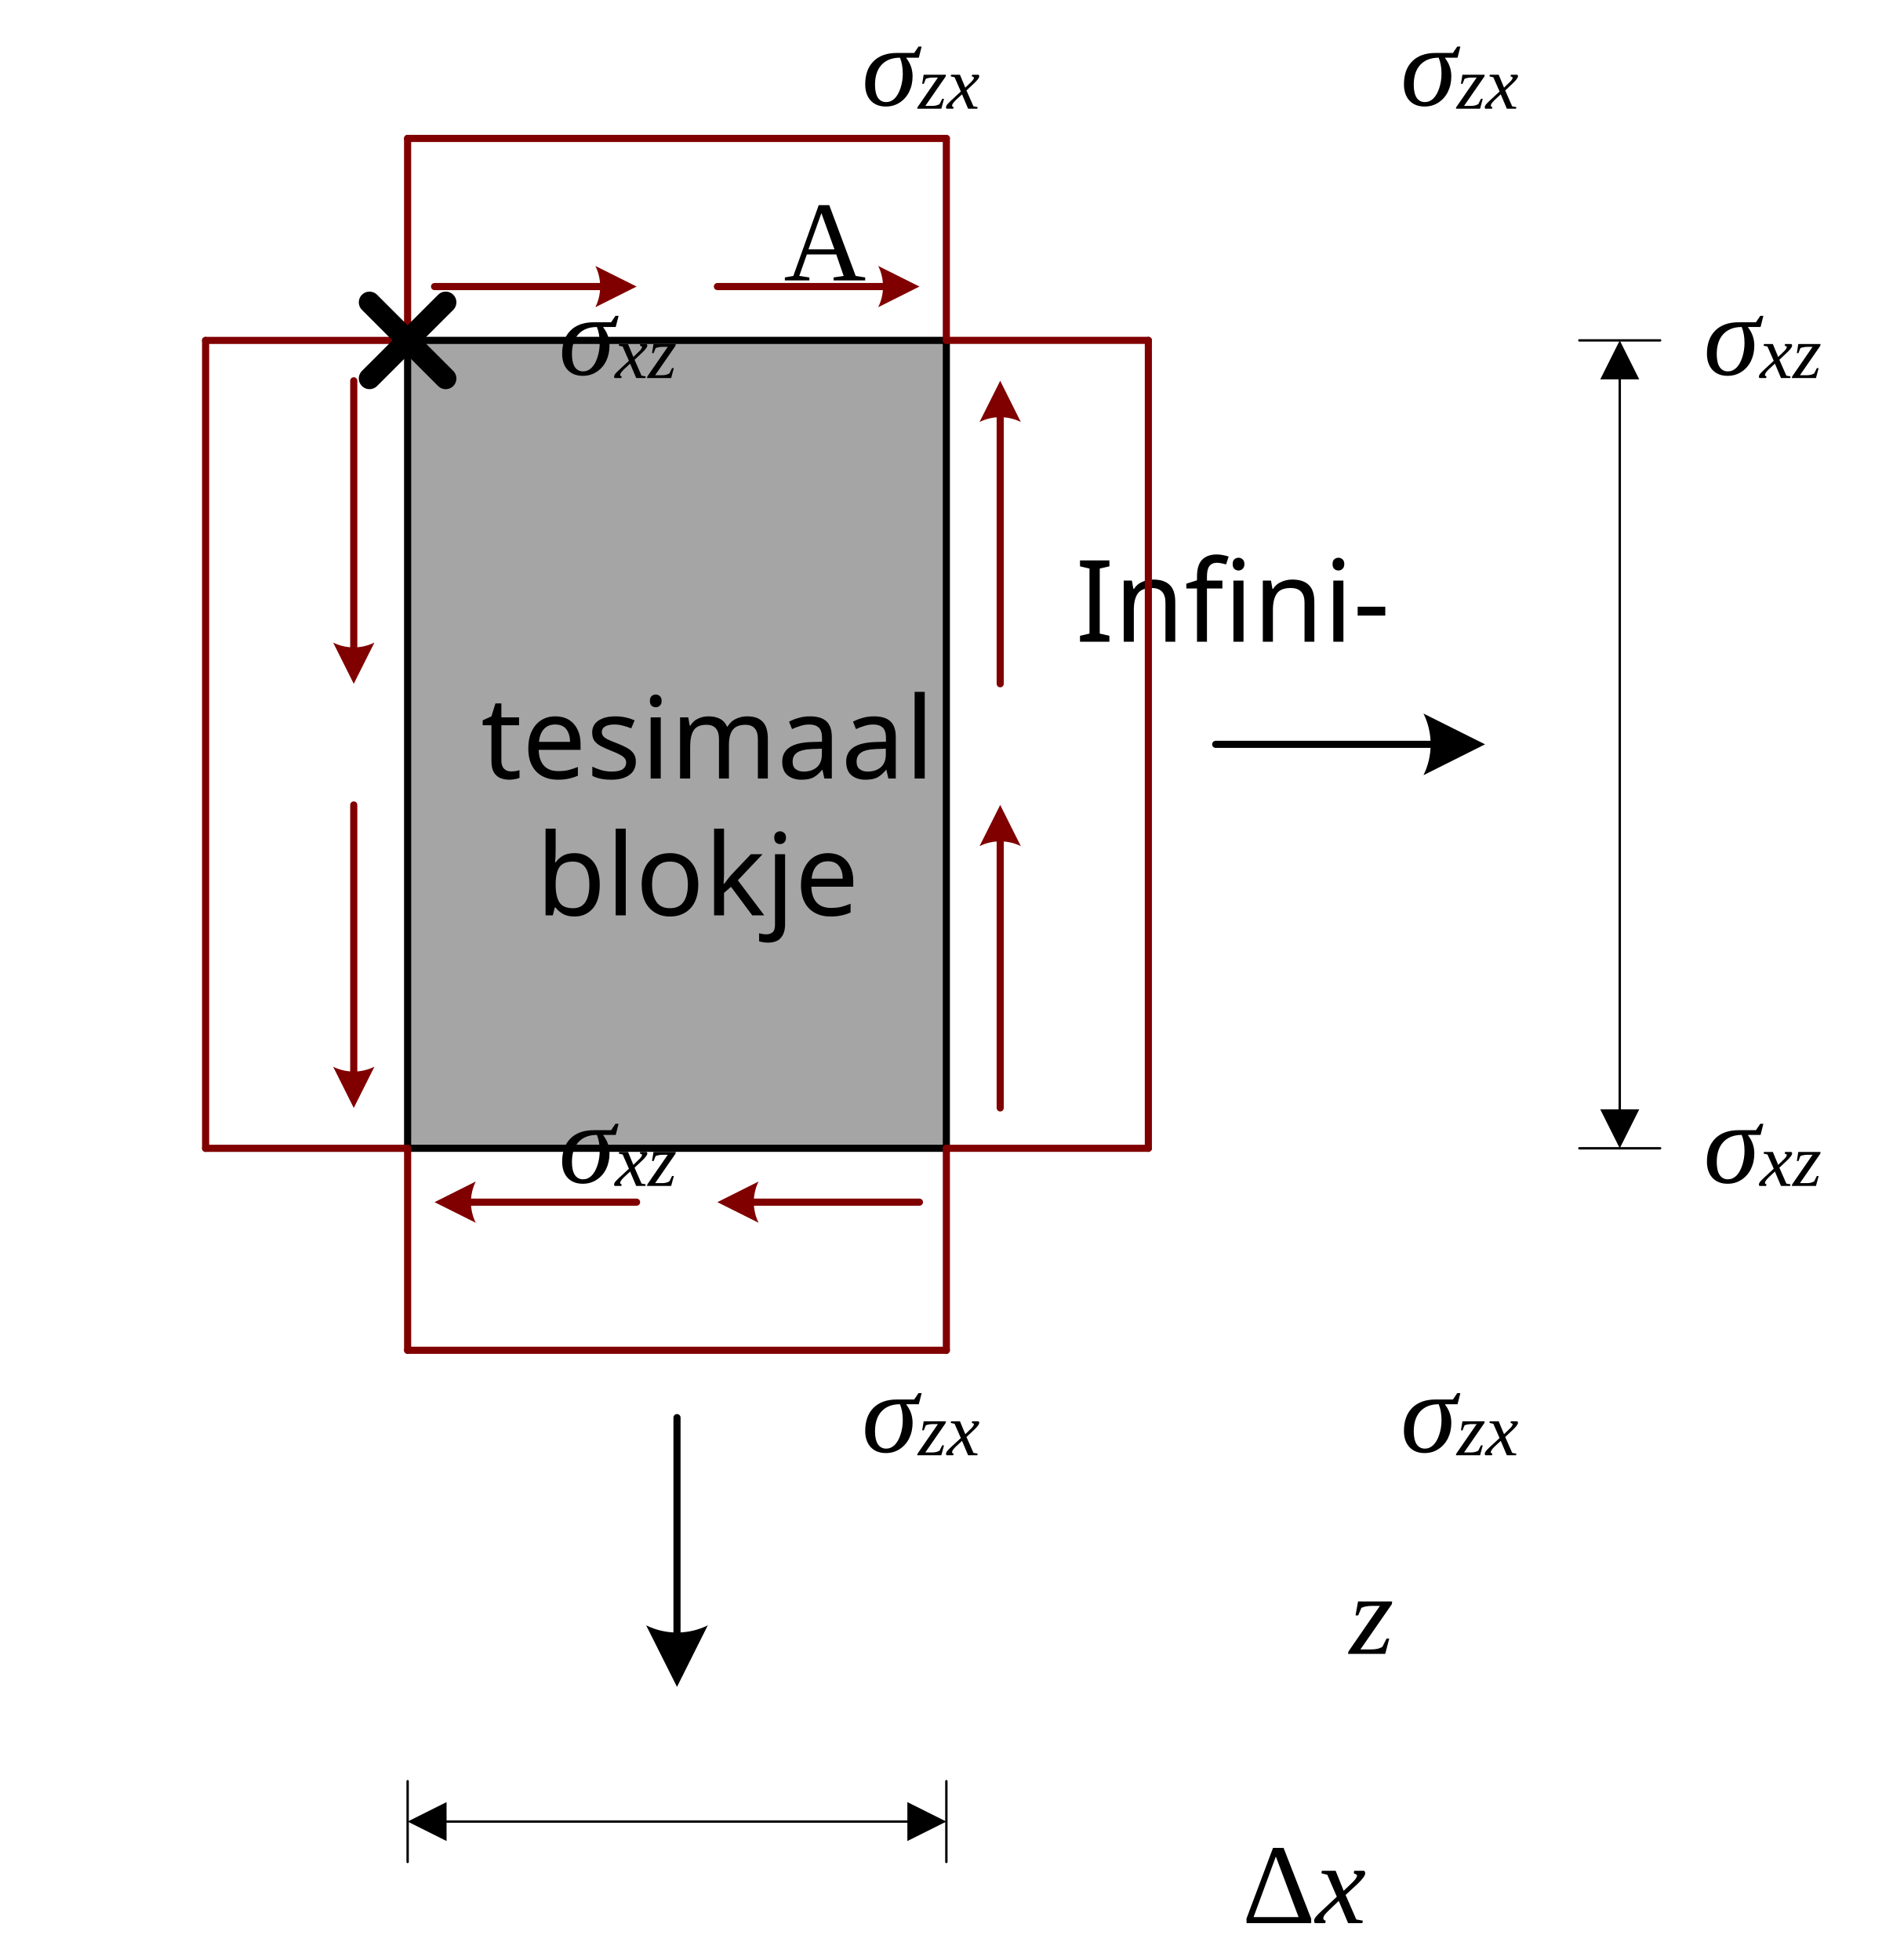
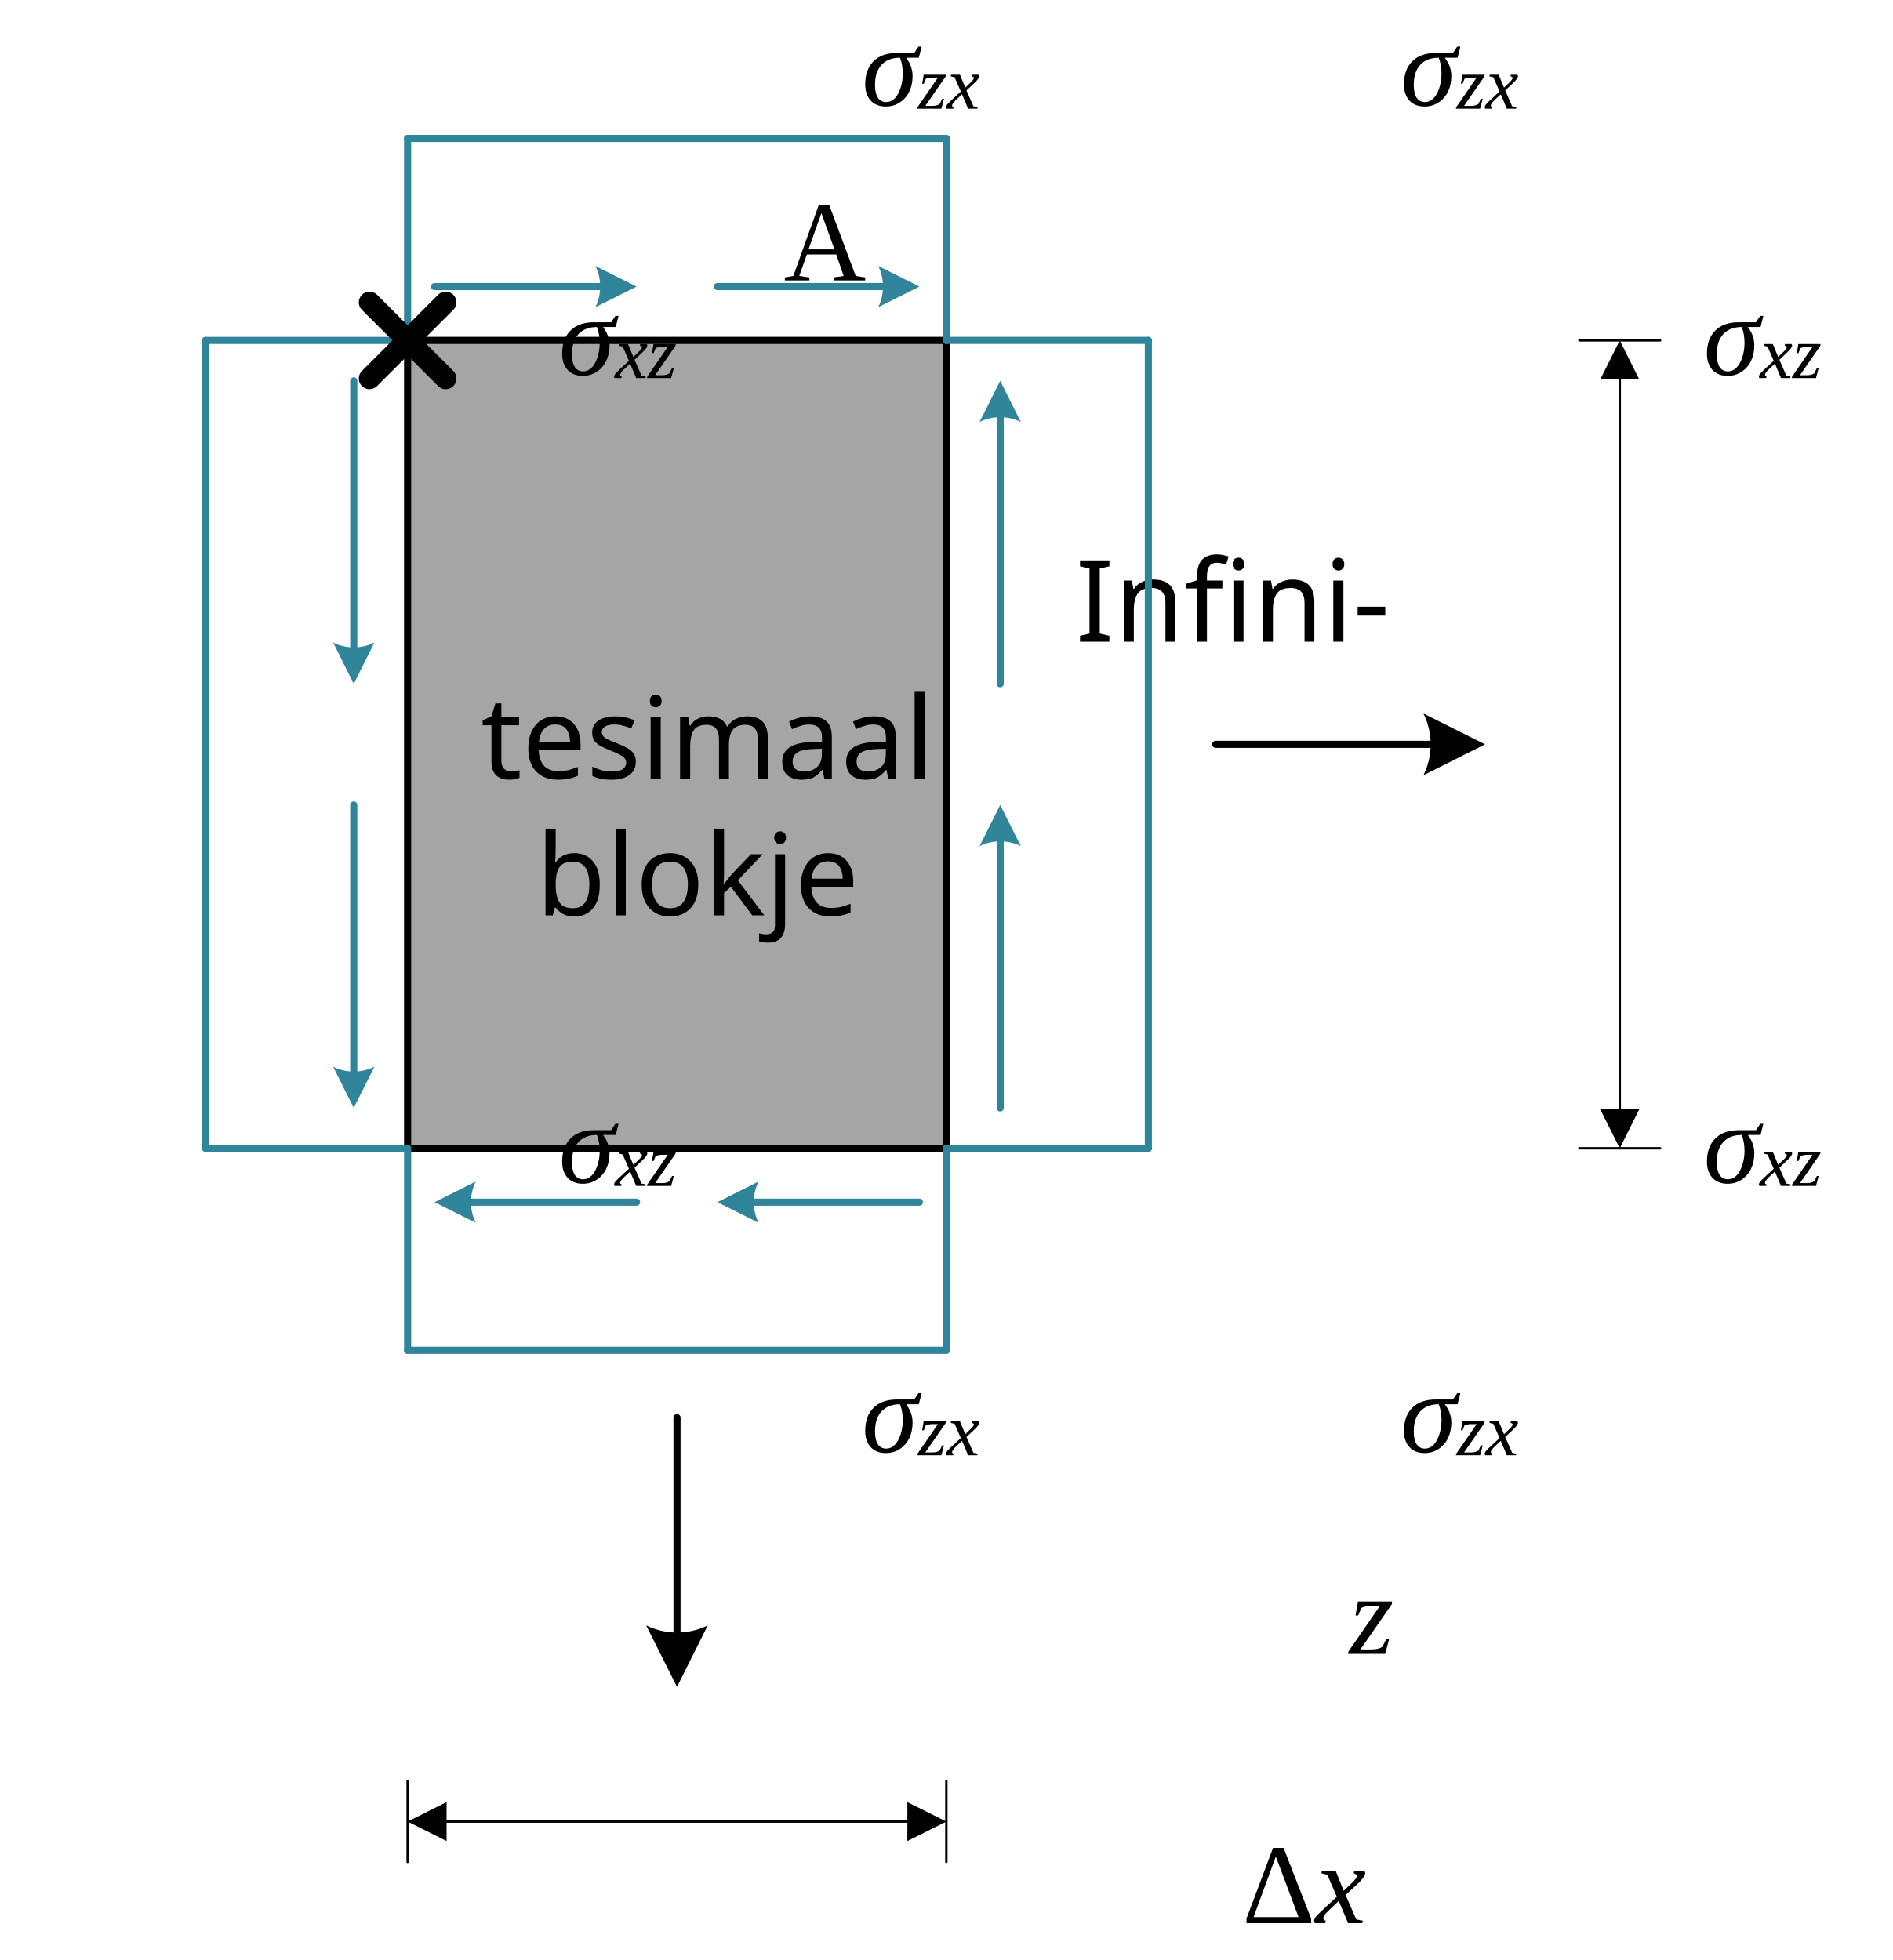
<svg xmlns="http://www.w3.org/2000/svg" xmlns:ns1="http://schemas.microsoft.com/visio/2003/SVGExtensions/" xmlns:xlink="http://www.w3.org/1999/xlink" width="2.766in" height="2.865in" viewBox="0 0 199.175 206.262" xml:space="preserve" color-interpolation-filters="sRGB" class="st18">
  <ns1:documentProperties ns1:langID="1043" ns1:metric="true" ns1:viewMarkup="false" />
  <style type="text/css">
	
		.st1 {fill:#a5a5a5;stroke:#000000;stroke-linecap:round;stroke-linejoin:round;stroke-width:0.75}
		.st2 {fill:#000000;font-family:Calibri;font-size:1em}
		.st3 {font-size:1em}
- 		.st4 {marker-start:url(#mrkr5-11);stroke:#800000;stroke-linecap:round;stroke-linejoin:round;stroke-width:0.75}
- 		.st5 {fill:#800000;fill-opacity:1;stroke:#800000;stroke-opacity:1;stroke-width:0.342}
- 		.st6 {stroke:#800000;stroke-linecap:round;stroke-linejoin:round;stroke-width:0.75}
+ 		.st4 {marker-start:url(#mrkr5-11);stroke:#31859b;stroke-linecap:round;stroke-linejoin:round;stroke-width:0.75}
+ 		.st5 {fill:#31859b;fill-opacity:1;stroke:#31859b;stroke-opacity:1;stroke-width:0.342}
+ 		.st6 {stroke:#31859b;stroke-linecap:round;stroke-linejoin:round;stroke-width:0.75}
		.st7 {marker-end:url(#mrkr5-90);stroke:#000000;stroke-linecap:round;stroke-linejoin:round;stroke-width:0.75}
		.st8 {fill:#000000;fill-opacity:1;stroke:#000000;stroke-opacity:1;stroke-width:0.229}
		.st9 {fill:none;stroke:none;stroke-linecap:round;stroke-linejoin:round;stroke-width:0.75}
		.st10 {fill:#000000;font-family:Times New Roman;font-size:1em;font-style:italic}
		.st11 {baseline-shift:-32.494%;font-size:0.65em}
		.st12 {stroke:#000000;stroke-linecap:round;stroke-linejoin:round;stroke-width:2.25}
		.st13 {fill:#000000;font-family:Times New Roman;font-size:1em}
		.st14 {stroke:#000000;stroke-linecap:round;stroke-linejoin:round;stroke-width:0.25}
		.st15 {marker-end:url(#mrkr4-166);marker-start:url(#mrkr4-164);stroke:#000000;stroke-linecap:round;stroke-linejoin:round;stroke-width:0.25}
		.st16 {fill:#000000;fill-opacity:1;stroke:#000000;stroke-opacity:1;stroke-width:0.122}
		.st17 {font-size:1em;font-style:italic}
		.st18 {fill:none;fill-rule:evenodd;font-size:12px;overflow:visible;stroke-linecap:square;stroke-miterlimit:3}
	
	</style>
  <defs id="Markers">
    <g id="lend5">
      <path d="M 2 1 L 0 0 L 1.981 -0.993 C 1.672 -0.365 1.673 0.373 1.985 1 " style="stroke:none" />
    </g>
    <marker id="mrkr5-11" class="st5" ns1:arrowType="5" ns1:arrowSize="0" ns1:setback="4.63" refX="4.63" orient="auto" markerUnits="strokeWidth" overflow="visible">
      <use xlink:href="#lend5" transform="scale(2.92) " />
    </marker>
    <marker id="mrkr5-90" class="st8" ns1:arrowType="5" ns1:arrowSize="2" ns1:setback="7.63" refX="-7.63" orient="auto" markerUnits="strokeWidth" overflow="visible">
      <use xlink:href="#lend5" transform="scale(-4.36,-4.36) " />
    </marker>
    <g id="lend4">
      <path d="M 2 1 L 0 0 L 2 -1 L 2 1 " style="stroke:none" />
    </g>
    <marker id="mrkr4-164" class="st16" ns1:arrowType="4" ns1:arrowSize="1" ns1:setback="14.96" refX="14.96" orient="auto" markerUnits="strokeWidth" overflow="visible">
      <use xlink:href="#lend4" transform="scale(8.2) " />
    </marker>
    <marker id="mrkr4-166" class="st16" ns1:arrowType="4" ns1:arrowSize="1" ns1:setback="16.4" refX="-16.4" orient="auto" markerUnits="strokeWidth" overflow="visible">
      <use xlink:href="#lend4" transform="scale(-8.2,-8.2) " />
    </marker>
  </defs>
  <g ns1:mID="0" ns1:index="1" ns1:groupContext="foregroundPage">
    <ns1:pageProperties ns1:drawingScale="0.0393701" ns1:pageScale="0.0393701" ns1:drawingUnits="24" ns1:shadowOffsetX="8.50394" ns1:shadowOffsetY="-8.50394" />
    <g id="shape744-1" ns1:mID="744" ns1:groupContext="shape" transform="translate(42.8947,-85.4144)">
      <ns1:textBlock ns1:margins="rect(4,4,4,4)" ns1:tabSpace="42.5197" />
      <ns1:textRect cx="28.346" cy="163.742" width="56.7" height="85.039" />
      <rect x="0" y="121.222" width="56.693" height="85.039" class="st1" />
      <text x="14.11" y="152.94" class="st2" ns1:langID="1043">
        <ns1:paragraph ns1:horizAlign="1" />
        <ns1:tabList />Infini-<tspan x="7.71" dy="1.2em" class="st3">tesimaal<ns1:newlineChar />
        </tspan>
        <tspan x="13.5" dy="1.2em" class="st3">blokje</tspan>
      </text>
    </g>
    <g id="shape754-6" ns1:mID="754" ns1:groupContext="shape" transform="translate(45.7294,-79.7451)">
      <path d="M3.47 206.26 L3.83 206.26 L21.26 206.26" class="st4" />
    </g>
    <g id="shape755-12" ns1:mID="755" ns1:groupContext="shape" transform="translate(75.4931,-79.7451)">
      <path d="M3.47 206.26 L3.83 206.26 L21.26 206.26" class="st4" />
    </g>
    <g id="shape756-17" ns1:mID="756" ns1:groupContext="shape" transform="translate(249.156,120.847) rotate(90)">
      <path d="M0 206.26 L21.26 206.26" class="st6" />
    </g>
    <g id="shape757-20" ns1:mID="757" ns1:groupContext="shape" transform="translate(305.849,120.847) rotate(90)">
      <path d="M0 206.26 L21.26 206.26" class="st6" />
    </g>
    <g id="shape759-23" ns1:mID="759" ns1:groupContext="shape" transform="translate(42.8947,-64.1545)">
      <path d="M0 206.26 L56.69 206.26" class="st6" />
    </g>
    <g id="shape821-26" ns1:mID="821" ns1:groupContext="shape" transform="translate(-101.005,40.06) rotate(-90) scale(-1,1)">
      <path d="M3.47 206.26 L3.83 206.26 L31.89 206.26" class="st4" />
    </g>
    <g id="shape822-31" ns1:mID="822" ns1:groupContext="shape" transform="translate(-101.005,84.7056) rotate(-90) scale(-1,1)">
      <path d="M3.47 206.26 L3.83 206.26 L31.89 206.26" class="st4" />
    </g>
    <g id="shape823-36" ns1:mID="823" ns1:groupContext="shape" transform="translate(99.5876,-85.4144)">
      <path d="M0 206.26 L21.26 206.26" class="st6" />
    </g>
    <g id="shape824-39" ns1:mID="824" ns1:groupContext="shape" transform="translate(99.5876,-170.454)">
      <path d="M0 206.26 L21.26 206.26" class="st6" />
    </g>
    <g id="shape825-42" ns1:mID="825" ns1:groupContext="shape" transform="translate(-85.4143,120.847) rotate(-90)">
      <path d="M0 206.26 L85.04 206.26" class="st6" />
    </g>
    <g id="shape826-45" ns1:mID="826" ns1:groupContext="shape" transform="translate(243.487,116.595) rotate(90) scale(-1,1)">
      <path d="M3.47 206.26 L3.83 206.26 L31.89 206.26" class="st4" />
    </g>
    <g id="shape827-50" ns1:mID="827" ns1:groupContext="shape" transform="translate(243.487,71.9499) rotate(90) scale(-1,1)">
      <path d="M3.47 206.26 L3.83 206.26 L31.89 206.26" class="st4" />
    </g>
    <g id="shape828-55" ns1:mID="828" ns1:groupContext="shape" transform="translate(42.8947,242.07) rotate(180)">
      <path d="M0 206.26 L21.26 206.26" class="st6" />
    </g>
    <g id="shape829-58" ns1:mID="829" ns1:groupContext="shape" transform="translate(42.8947,327.109) rotate(180)">
      <path d="M0 206.26 L21.26 206.26" class="st6" />
    </g>
    <g id="shape830-61" ns1:mID="830" ns1:groupContext="shape" transform="translate(227.897,35.8081) rotate(90)">
      <path d="M0 206.26 L85.04 206.26" class="st6" />
    </g>
    <g id="shape831-64" ns1:mID="831" ns1:groupContext="shape" transform="translate(96.7529,236.401) rotate(180)">
      <path d="M3.47 206.26 L3.83 206.26 L21.26 206.26" class="st4" />
    </g>
    <g id="shape832-69" ns1:mID="832" ns1:groupContext="shape" transform="translate(66.9892,236.401) rotate(180)">
      <path d="M3.47 206.26 L3.83 206.26 L21.26 206.26" class="st4" />
    </g>
    <g id="shape833-74" ns1:mID="833" ns1:groupContext="shape" transform="translate(-106.674,35.8081) rotate(-90)">
      <path d="M0 206.26 L21.26 206.26" class="st6" />
    </g>
    <g id="shape834-77" ns1:mID="834" ns1:groupContext="shape" transform="translate(-163.367,35.8081) rotate(-90)">
      <path d="M0 206.26 L21.26 206.26" class="st6" />
    </g>
    <g id="shape835-80" ns1:mID="835" ns1:groupContext="shape" transform="translate(99.5876,220.81) rotate(180)">
      <path d="M0 206.26 L56.69 206.26" class="st6" />
    </g>
    <g id="group836-83" transform="translate(71.2411,-28.7215)" ns1:mID="836" ns1:groupContext="group">
      <g id="shape837-84" ns1:mID="837" ns1:groupContext="shape" transform="translate(206.262,177.915) rotate(90)">
        <path d="M0 206.26 L22.62 206.26" class="st7" />
      </g>
      <g id="shape838-91" ns1:mID="838" ns1:groupContext="shape">
        <ns1:textBlock ns1:margins="rect(4,4,4,4)" ns1:tabSpace="42.5197" />
        <ns1:textRect cx="7.087" cy="199.175" width="14.18" height="14.173" />
        <rect x="0" y="192.089" width="14.173" height="14.173" class="st9" />
        <text x="4.75" y="202.78" class="st10" ns1:langID="1043">
          <ns1:paragraph ns1:horizAlign="1" />
          <ns1:tabList />z</text>
      </g>
    </g>
    <g id="group839-94" transform="translate(127.934,-113.761)" ns1:mID="839" ns1:groupContext="group">
      <g id="shape840-95" ns1:mID="840" ns1:groupContext="shape" transform="translate(-2.35303E-12,-14.1732)">
        <path d="M0 206.26 L22.62 206.26" class="st7" />
      </g>
      <g id="shape841-100" ns1:mID="841" ns1:groupContext="shape" transform="translate(14.1732,0)">
        <ns1:textBlock ns1:margins="rect(4,4,4,4)" ns1:tabSpace="42.5197" />
        <ns1:textRect cx="7.087" cy="199.175" width="14.18" height="14.173" />
        <rect x="0" y="192.089" width="14.173" height="14.173" class="st9" />
        <text x="4.42" y="202.78" class="st10" ns1:langID="1043">
          <ns1:paragraph ns1:horizAlign="1" />
          <ns1:tabList />x</text>
      </g>
    </g>
    <g id="shape842-103" ns1:mID="842" ns1:groupContext="shape" transform="translate(85.4144,-49.9813)">
      <ns1:textBlock ns1:margins="rect(4,4,4,4)" ns1:tabSpace="42.5197" />
      <ns1:textRect cx="14.173" cy="199.175" width="28.35" height="14.173" />
      <rect x="0" y="192.089" width="28.346" height="14.173" class="st9" />
      <text x="7.97" y="202.78" class="st10" ns1:langID="1043">
        <ns1:paragraph ns1:horizAlign="1" />
        <ns1:tabList />σ<tspan dy="-0.279em" class="st11" ns1:baseFontSize="12">zx</tspan>
      </text>
    </g>
    <g id="shape843-107" ns1:mID="843" ns1:groupContext="shape" transform="translate(28.7215,-49.9813)">
      <ns1:textBlock ns1:margins="rect(4,4,4,4)" ns1:tabSpace="42.5197" />
      <ns1:textRect cx="14.173" cy="199.175" width="28.35" height="14.173" />
      <rect x="0" y="192.089" width="28.346" height="14.173" class="st9" />
      <text x="7.97" y="202.78" class="st10" ns1:langID="1043">
        <ns1:paragraph ns1:horizAlign="1" />
        <ns1:tabList />σ<tspan dy="-0.279em" class="st11" ns1:baseFontSize="12">zx</tspan>
      </text>
    </g>
    <g id="shape844-111" ns1:mID="844" ns1:groupContext="shape" transform="translate(120.847,-78.3278)">
      <ns1:textBlock ns1:margins="rect(4,4,4,4)" ns1:tabSpace="42.5197" />
      <ns1:textRect cx="10.63" cy="199.175" width="21.26" height="14.173" />
      <rect x="0" y="192.089" width="21.26" height="14.173" class="st9" />
      <text x="4.42" y="202.78" class="st10" ns1:langID="1043">
        <ns1:paragraph ns1:horizAlign="1" />
        <ns1:tabList />σ<tspan dy="-0.279em" class="st11" ns1:baseFontSize="12">xz</tspan>
      </text>
    </g>
    <g id="shape845-115" ns1:mID="845" ns1:groupContext="shape" transform="translate(120.847,-163.367)">
      <ns1:textBlock ns1:margins="rect(4,4,4,4)" ns1:tabSpace="42.5197" />
      <ns1:textRect cx="10.63" cy="199.175" width="21.26" height="14.173" />
      <rect x="0" y="192.089" width="21.26" height="14.173" class="st9" />
      <text x="4.42" y="202.78" class="st10" ns1:langID="1043">
        <ns1:paragraph ns1:horizAlign="1" />
        <ns1:tabList />σ<tspan dy="-0.279em" class="st11" ns1:baseFontSize="12">xz</tspan>
      </text>
    </g>
    <g id="shape846-119" ns1:mID="846" ns1:groupContext="shape" transform="translate(0.375,-78.3278)">
      <ns1:textBlock ns1:margins="rect(4,4,4,4)" ns1:tabSpace="42.5197" />
      <ns1:textRect cx="10.63" cy="199.175" width="21.26" height="14.173" />
      <rect x="0" y="192.089" width="21.26" height="14.173" class="st9" />
      <text x="4.42" y="202.78" class="st10" ns1:langID="1043">
        <ns1:paragraph ns1:horizAlign="1" />
        <ns1:tabList />σ<tspan dy="-0.279em" class="st11" ns1:baseFontSize="12">xz</tspan>
      </text>
    </g>
    <g id="shape847-123" ns1:mID="847" ns1:groupContext="shape" transform="translate(0.375,-163.367)">
      <ns1:textBlock ns1:margins="rect(4,4,4,4)" ns1:tabSpace="42.5197" />
      <ns1:textRect cx="10.63" cy="199.175" width="21.26" height="14.173" />
      <rect x="0" y="192.089" width="21.26" height="14.173" class="st9" />
      <text x="4.42" y="202.78" class="st10" ns1:langID="1043">
        <ns1:paragraph ns1:horizAlign="1" />
        <ns1:tabList />σ<tspan dy="-0.279em" class="st11" ns1:baseFontSize="12">xz</tspan>
      </text>
    </g>
    <g id="shape848-127" ns1:mID="848" ns1:groupContext="shape" transform="translate(85.4144,-191.714)">
      <ns1:textBlock ns1:margins="rect(4,4,4,4)" ns1:tabSpace="42.5197" />
      <ns1:textRect cx="14.173" cy="199.175" width="28.35" height="14.173" />
      <rect x="0" y="192.089" width="28.346" height="14.173" class="st9" />
      <text x="7.97" y="202.78" class="st10" ns1:langID="1043">
        <ns1:paragraph ns1:horizAlign="1" />
        <ns1:tabList />σ<tspan dy="-0.279em" class="st11" ns1:baseFontSize="12">zx</tspan>
      </text>
    </g>
    <g id="shape849-131" ns1:mID="849" ns1:groupContext="shape" transform="translate(28.7215,-191.714)">
      <ns1:textBlock ns1:margins="rect(4,4,4,4)" ns1:tabSpace="42.5197" />
      <ns1:textRect cx="14.173" cy="199.175" width="28.35" height="14.173" />
      <rect x="0" y="192.089" width="28.346" height="14.173" class="st9" />
      <text x="7.97" y="202.78" class="st10" ns1:langID="1043">
        <ns1:paragraph ns1:horizAlign="1" />
        <ns1:tabList />σ<tspan dy="-0.279em" class="st11" ns1:baseFontSize="12">zx</tspan>
      </text>
    </g>
    <g id="shape850-135" ns1:mID="850" ns1:groupContext="shape" transform="translate(-102.954,181.657) rotate(-135)">
      <path d="M0 206.26 L5.67 206.26" class="st12" />
    </g>
    <g id="shape852-138" ns1:mID="852" ns1:groupContext="shape" transform="translate(-98.9456,185.666) rotate(-135)">
      <path d="M0 206.26 L5.67 206.26" class="st12" />
    </g>
    <g id="shape853-141" ns1:mID="853" ns1:groupContext="shape" transform="translate(-106.963,-106.032) rotate(-45)">
      <path d="M0 206.26 L5.67 206.26" class="st12" />
    </g>
    <g id="shape854-144" ns1:mID="854" ns1:groupContext="shape" transform="translate(-102.954,-110.041) rotate(-45)">
      <path d="M0 206.26 L5.67 206.26" class="st12" />
    </g>
    <g id="shape855-147" ns1:mID="855" ns1:groupContext="shape" transform="translate(24.4695,-173.288)">
      <ns1:textBlock ns1:margins="rect(4,4,4,4)" ns1:tabSpace="42.5197" />
      <ns1:textRect cx="7.087" cy="199.175" width="14.18" height="14.173" />
      <rect x="0" y="192.089" width="14.173" height="14.173" class="st9" />
      <text x="4" y="202.78" class="st13" ns1:langID="1043">
        <ns1:paragraph ns1:horizAlign="1" />
        <ns1:tabList />A</text>
    </g>
    <g id="group856-150" transform="translate(42.8947,-0.375)" ns1:mID="856" ns1:groupContext="group">
      <g id="group857-151" transform="translate(0,-9.92126)" ns1:mID="857" ns1:groupContext="group">
        <g id="shape858-152" ns1:mID="858" ns1:groupContext="shape" transform="translate(206.262,197.758) rotate(90)">
          <path d="M0 206.26 L8.5 206.26" class="st14" />
        </g>
        <g id="shape859-155" ns1:mID="859" ns1:groupContext="shape" transform="translate(262.955,197.758) rotate(90)">
          <path d="M0 206.26 L8.5 206.26" class="st14" />
        </g>
        <g id="shape860-158" ns1:mID="860" ns1:groupContext="shape" transform="translate(0,-4.25197)">
          <path d="M3.74 206.26 L4.1 206.26 L52.59 206.26" class="st15" />
        </g>
      </g>
      <g id="shape861-167" ns1:mID="861" ns1:groupContext="shape">
        <ns1:textBlock ns1:margins="rect(4,4,4,4)" ns1:tabSpace="42.5197" />
        <ns1:textRect cx="28.346" cy="199.175" width="56.7" height="14.173" />
        <rect x="0" y="192.089" width="56.693" height="14.173" class="st9" />
        <text x="21.82" y="202.78" class="st13" ns1:langID="1043">
          <ns1:paragraph ns1:horizAlign="1" />
          <ns1:tabList />Δ<tspan class="st17">x</tspan>
        </text>
      </g>
    </g>
    <g id="group862-171" transform="translate(166.202,-85.4144)" ns1:mID="862" ns1:groupContext="group">
      <g id="group863-172" transform="translate(-197.758,206.262) rotate(-90)" ns1:mID="863" ns1:groupContext="group">
        <g id="shape864-173" ns1:mID="864" ns1:groupContext="shape" transform="translate(206.262,197.758) rotate(90)">
          <path d="M0 206.26 L8.5 206.26" class="st14" />
        </g>
        <g id="shape865-176" ns1:mID="865" ns1:groupContext="shape" transform="translate(291.301,197.758) rotate(90)">
          <path d="M0 206.26 L8.5 206.26" class="st14" />
        </g>
        <g id="shape866-179" ns1:mID="866" ns1:groupContext="shape" transform="translate(0,-4.25197)">
          <path d="M3.74 206.26 L4.1 206.26 L80.94 206.26" class="st15" />
        </g>
      </g>
      <g id="shape867-186" ns1:mID="867" ns1:groupContext="shape" transform="translate(4.25197,-34.0157)">
        <ns1:textBlock ns1:margins="rect(4,4,4,4)" ns1:tabSpace="42.5197" />
        <ns1:textRect cx="14.173" cy="197.758" width="28.35" height="17.008" />
        <rect x="0" y="189.254" width="28.346" height="17.008" class="st9" />
        <text x="7.98" y="201.36" class="st13" ns1:langID="1043">
          <ns1:paragraph ns1:horizAlign="1" />
          <ns1:tabList />Δ<tspan class="st17">z</tspan>
        </text>
      </g>
    </g>
  </g>
</svg>
